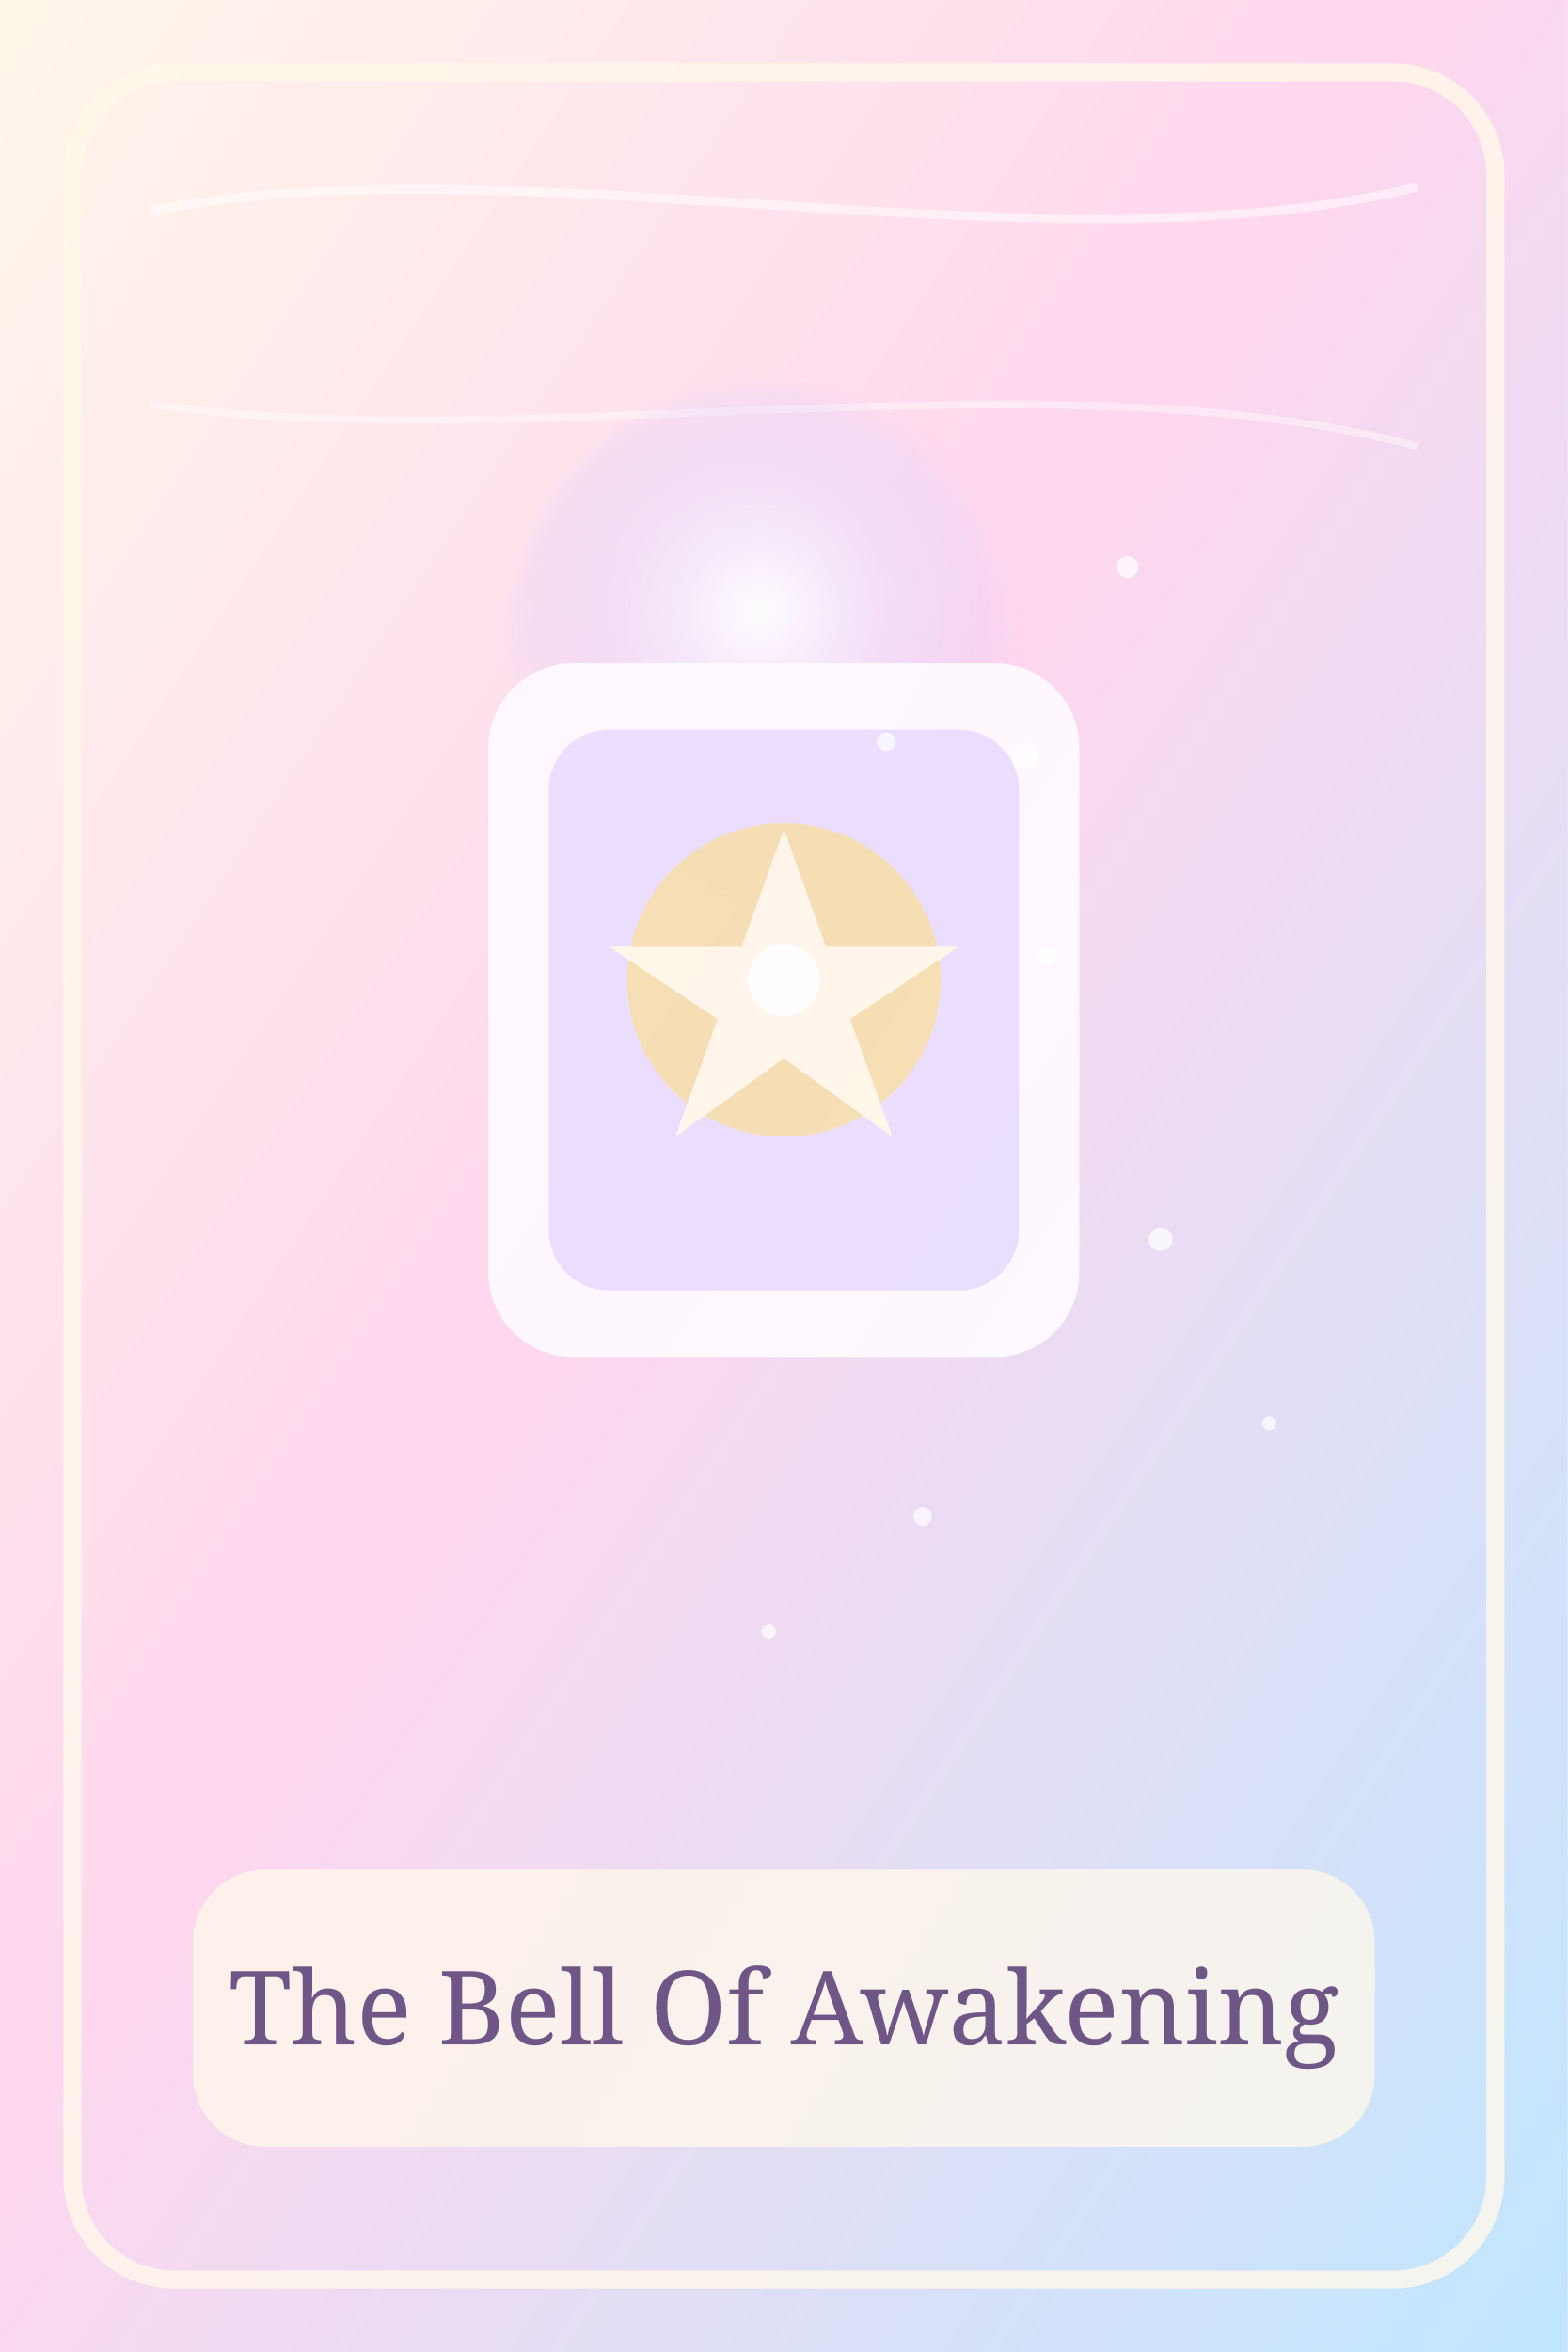
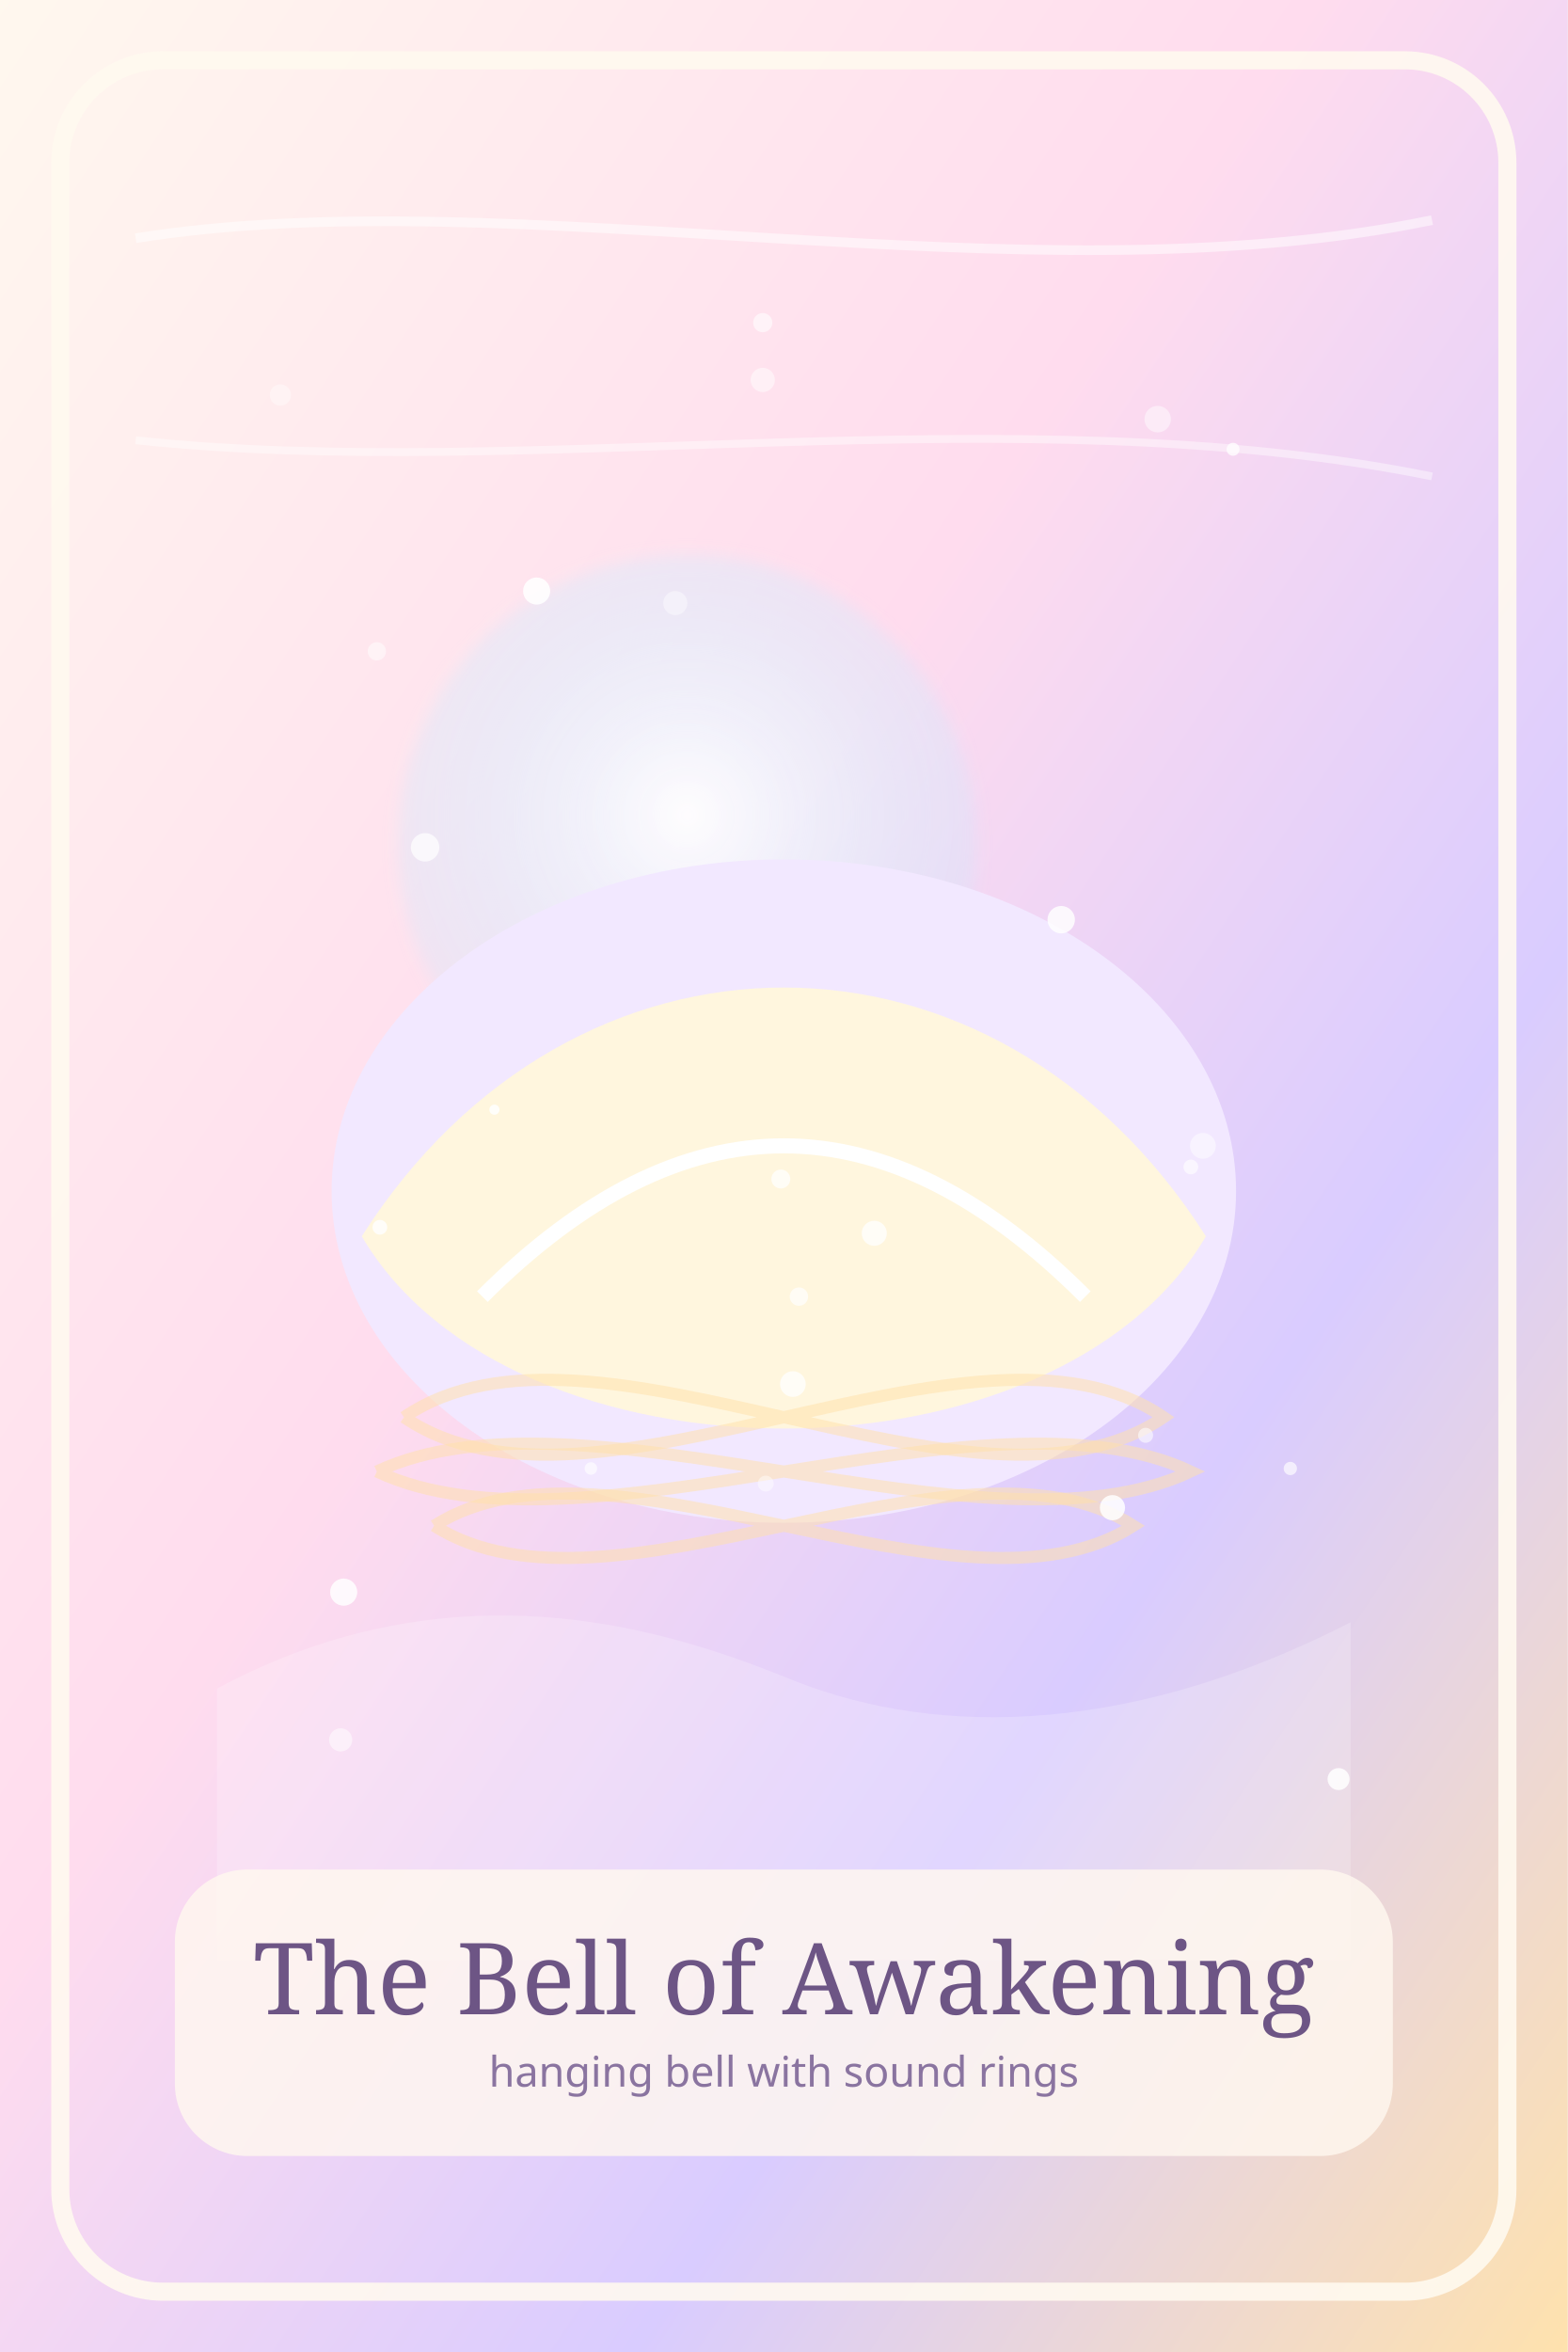
<svg xmlns="http://www.w3.org/2000/svg" viewBox="0 0 520 780" role="img" aria-labelledby="t d">
  <defs>
    <linearGradient id="bg" x1="0" y1="0" x2="1" y2="1">
-       <stop offset="0%" stop-color="#fff7ea" />
-       <stop offset="45%" stop-color="#ffd7ee" />
-       <stop offset="100%" stop-color="#bfe7ff" />
+       <stop offset="0%" stop-color="#fff8ee" />
+       <stop offset="42%" stop-color="#ffdcee" />
+       <stop offset="70%" stop-color="#d9ccff" />
+       <stop offset="100%" stop-color="#ffe2ac" />
    </linearGradient>
-     <radialGradient id="orb" cx="50%" cy="45%" r="50%">
-       <stop offset="0%" stop-color="#ffffff" stop-opacity="0.98" />
-       <stop offset="100%" stop-color="#d8c8ff" stop-opacity="0.15" />
+     <radialGradient id="orb" cx="50%" cy="45%" r="60%">
+       <stop offset="0%" stop-color="#ffffff" stop-opacity="0.94" />
+       <stop offset="100%" stop-color="#bfe7ff" stop-opacity="0.16" />
    </radialGradient>
    <filter id="soft" x="-20%" y="-20%" width="140%" height="140%">
-       <feGaussianBlur stdDeviation="3" />
+       <feGaussianBlur stdDeviation="2.5" />
    </filter>
  </defs>
  <rect width="520" height="780" fill="url(#bg)" />
-   <rect x="24" y="24" width="472" height="732" rx="34" fill="none" stroke="#fff8ea" stroke-width="6" opacity=".82" />
-   <path d="M50 70 C170 46,350 92,470 62" stroke="#fff" stroke-opacity=".52" stroke-width="3" fill="none" />
-   <path d="M50 134 C170 152,350 116,470 148" stroke="#fff" stroke-opacity=".4" stroke-width="2.5" fill="none" />
-   <circle cx="252" cy="211" r="82" fill="url(#orb)" filter="url(#soft)" />
-   <g opacity="0.96">
-     <rect x="162" y="220" width="196" height="230" rx="28" fill="#fff9ff" />
-     <rect x="182" y="242" width="156" height="186" rx="20" fill="#d8c8ff" opacity=".55" />
-     <circle cx="260" cy="325" r="52" fill="#f8dfa5" opacity=".85" />
-     <path d="M260 275 L274 314 L318 314 L282 338 L296 377 L260 351 L224 377 L238 338 L202 314 L246 314 Z" fill="#fff7ea" />
-     <circle cx="260" cy="325" r="12" fill="#fff" />
+   <rect x="20" y="20" width="480" height="740" rx="34" fill="none" stroke="#fff9ef" stroke-width="6" opacity=".9" />
+   <path d="M45 79 C170 59,340 101,475 73" stroke="#fff" stroke-opacity=".50" stroke-width="3.2" fill="none" />
+   <path d="M45 146 C175 160,337 130,475 158" stroke="#fff" stroke-opacity=".42" stroke-width="2.6" fill="none" />
+   <circle cx="228" cy="280" r="96" fill="url(#orb)" filter="url(#soft)" />
+   <ellipse cx="260" cy="395" rx="150" ry="110" fill="#f2e8ff" />
+   <path d="M120 410 C190 300,330 300,400 410 C350 495,170 495,120 410 Z" fill="#fff6de" />
+   <path d="M160 430 Q260 330 360 430" stroke="#fff" stroke-width="5" fill="none" />
+   <path d="M72 560 C150 518,220 540,260 556 C305 575,370 578,448 538 L448 650 L72 650 Z" fill="#ffffff" fill-opacity=".20" />
+   <path d="M 134 470 C 197 427, 323 513, 386 470 C 323 427, 197 513, 134 470" stroke="#ffe2ac" stroke-opacity=".52" stroke-width="4" fill="none" />
+   <path d="M 125 488 C 193 456, 327 520, 395 488 C 327 456, 193 520, 125 488" stroke="#ffe2ac" stroke-opacity=".52" stroke-width="4" fill="none" />
+   <path d="M 144 506 C 202 469, 318 543, 376 506 C 318 469, 202 543, 144 506" stroke="#ffe2ac" stroke-opacity=".52" stroke-width="4" fill="none" />
+   <g>
+     <circle cx="428" cy="487" r="2.20" fill="#fff" opacity="0.66" />
+     <circle cx="125" cy="216" r="3.03" fill="#fff" opacity="0.49" />
+     <circle cx="290" cy="409" r="4.16" fill="#fff" opacity="0.75" />
+     <circle cx="409" cy="149" r="2.15" fill="#fff" opacity="0.76" />
+     <circle cx="254" cy="492" r="2.63" fill="#fff" opacity="0.43" />
+     <circle cx="224" cy="200" r="4.00" fill="#fff" opacity="0.40" />
+     <circle cx="253" cy="126" r="4.02" fill="#fff" opacity="0.49" />
+     <circle cx="263" cy="459" r="4.26" fill="#fff" opacity="0.76" />
+     <circle cx="259" cy="391" r="3.14" fill="#fff" opacity="0.73" />
+     <circle cx="113" cy="577" r="3.84" fill="#fff" opacity="0.51" />
+     <circle cx="265" cy="430" r="3.05" fill="#fff" opacity="0.68" />
+     <circle cx="395" cy="387" r="2.44" fill="#fff" opacity="0.61" />
+     <circle cx="93" cy="131" r="3.52" fill="#fff" opacity="0.37" />
+     <circle cx="384" cy="139" r="4.39" fill="#fff" opacity="0.47" />
+     <circle cx="399" cy="380" r="4.28" fill="#fff" opacity="0.47" />
+     <circle cx="253" cy="107" r="3.18" fill="#fff" opacity="0.57" />
+     <circle cx="380" cy="476" r="2.49" fill="#fff" opacity="0.57" />
+     <circle cx="196" cy="487" r="2.08" fill="#fff" opacity="0.60" />
+     <circle cx="126" cy="407" r="2.44" fill="#fff" opacity="0.81" />
+     <circle cx="178" cy="196" r="4.49" fill="#fff" opacity="0.88" />
+     <circle cx="352" cy="305" r="4.55" fill="#fff" opacity="0.83" />
+     <circle cx="114" cy="528" r="4.50" fill="#fff" opacity="0.84" />
+     <circle cx="141" cy="281" r="4.71" fill="#fff" opacity="0.70" />
+     <circle cx="369" cy="500" r="4.18" fill="#fff" opacity="0.85" />
+     <circle cx="164" cy="368" r="1.68" fill="#fff" opacity="0.85" />
+     <circle cx="444" cy="590" r="3.65" fill="#fff" opacity="0.84" />
  </g>
-   <g>
-     <circle cx="385" cy="411" r="3.92" fill="#fff" opacity=".72" />
-     <circle cx="306" cy="503" r="3.08" fill="#fff" opacity=".72" />
-     <circle cx="294" cy="246" r="3.12" fill="#fff" opacity=".72" />
-     <circle cx="374" cy="188" r="3.61" fill="#fff" opacity=".72" />
-     <circle cx="340" cy="251" r="4.37" fill="#fff" opacity=".72" />
-     <circle cx="255" cy="541" r="2.46" fill="#fff" opacity=".72" />
-     <circle cx="421" cy="472" r="2.34" fill="#fff" opacity=".72" />
-     <circle cx="347" cy="317" r="3.15" fill="#fff" opacity=".72" />
-   </g>
-   <rect x="64" y="620" width="392" height="92" rx="24" fill="#fff7ea" opacity=".78" />
-   <text x="260" y="678" text-anchor="middle" font-family="'Cormorant Garamond', Georgia, serif" font-size="34" fill="#6f5686">The Bell Of Awakening</text>
+   <rect x="58" y="620" width="404" height="95" rx="24" fill="#fff8ef" opacity=".82" />
+   <text x="260" y="668" text-anchor="middle" font-family="'Cormorant Garamond', Georgia, serif" font-size="33" fill="#6d5585">The Bell of Awakening</text>
+   <text x="260" y="692" text-anchor="middle" font-family="'Nunito', sans-serif" font-size="14" fill="#8a74a0">hanging bell with sound rings</text>
</svg>
